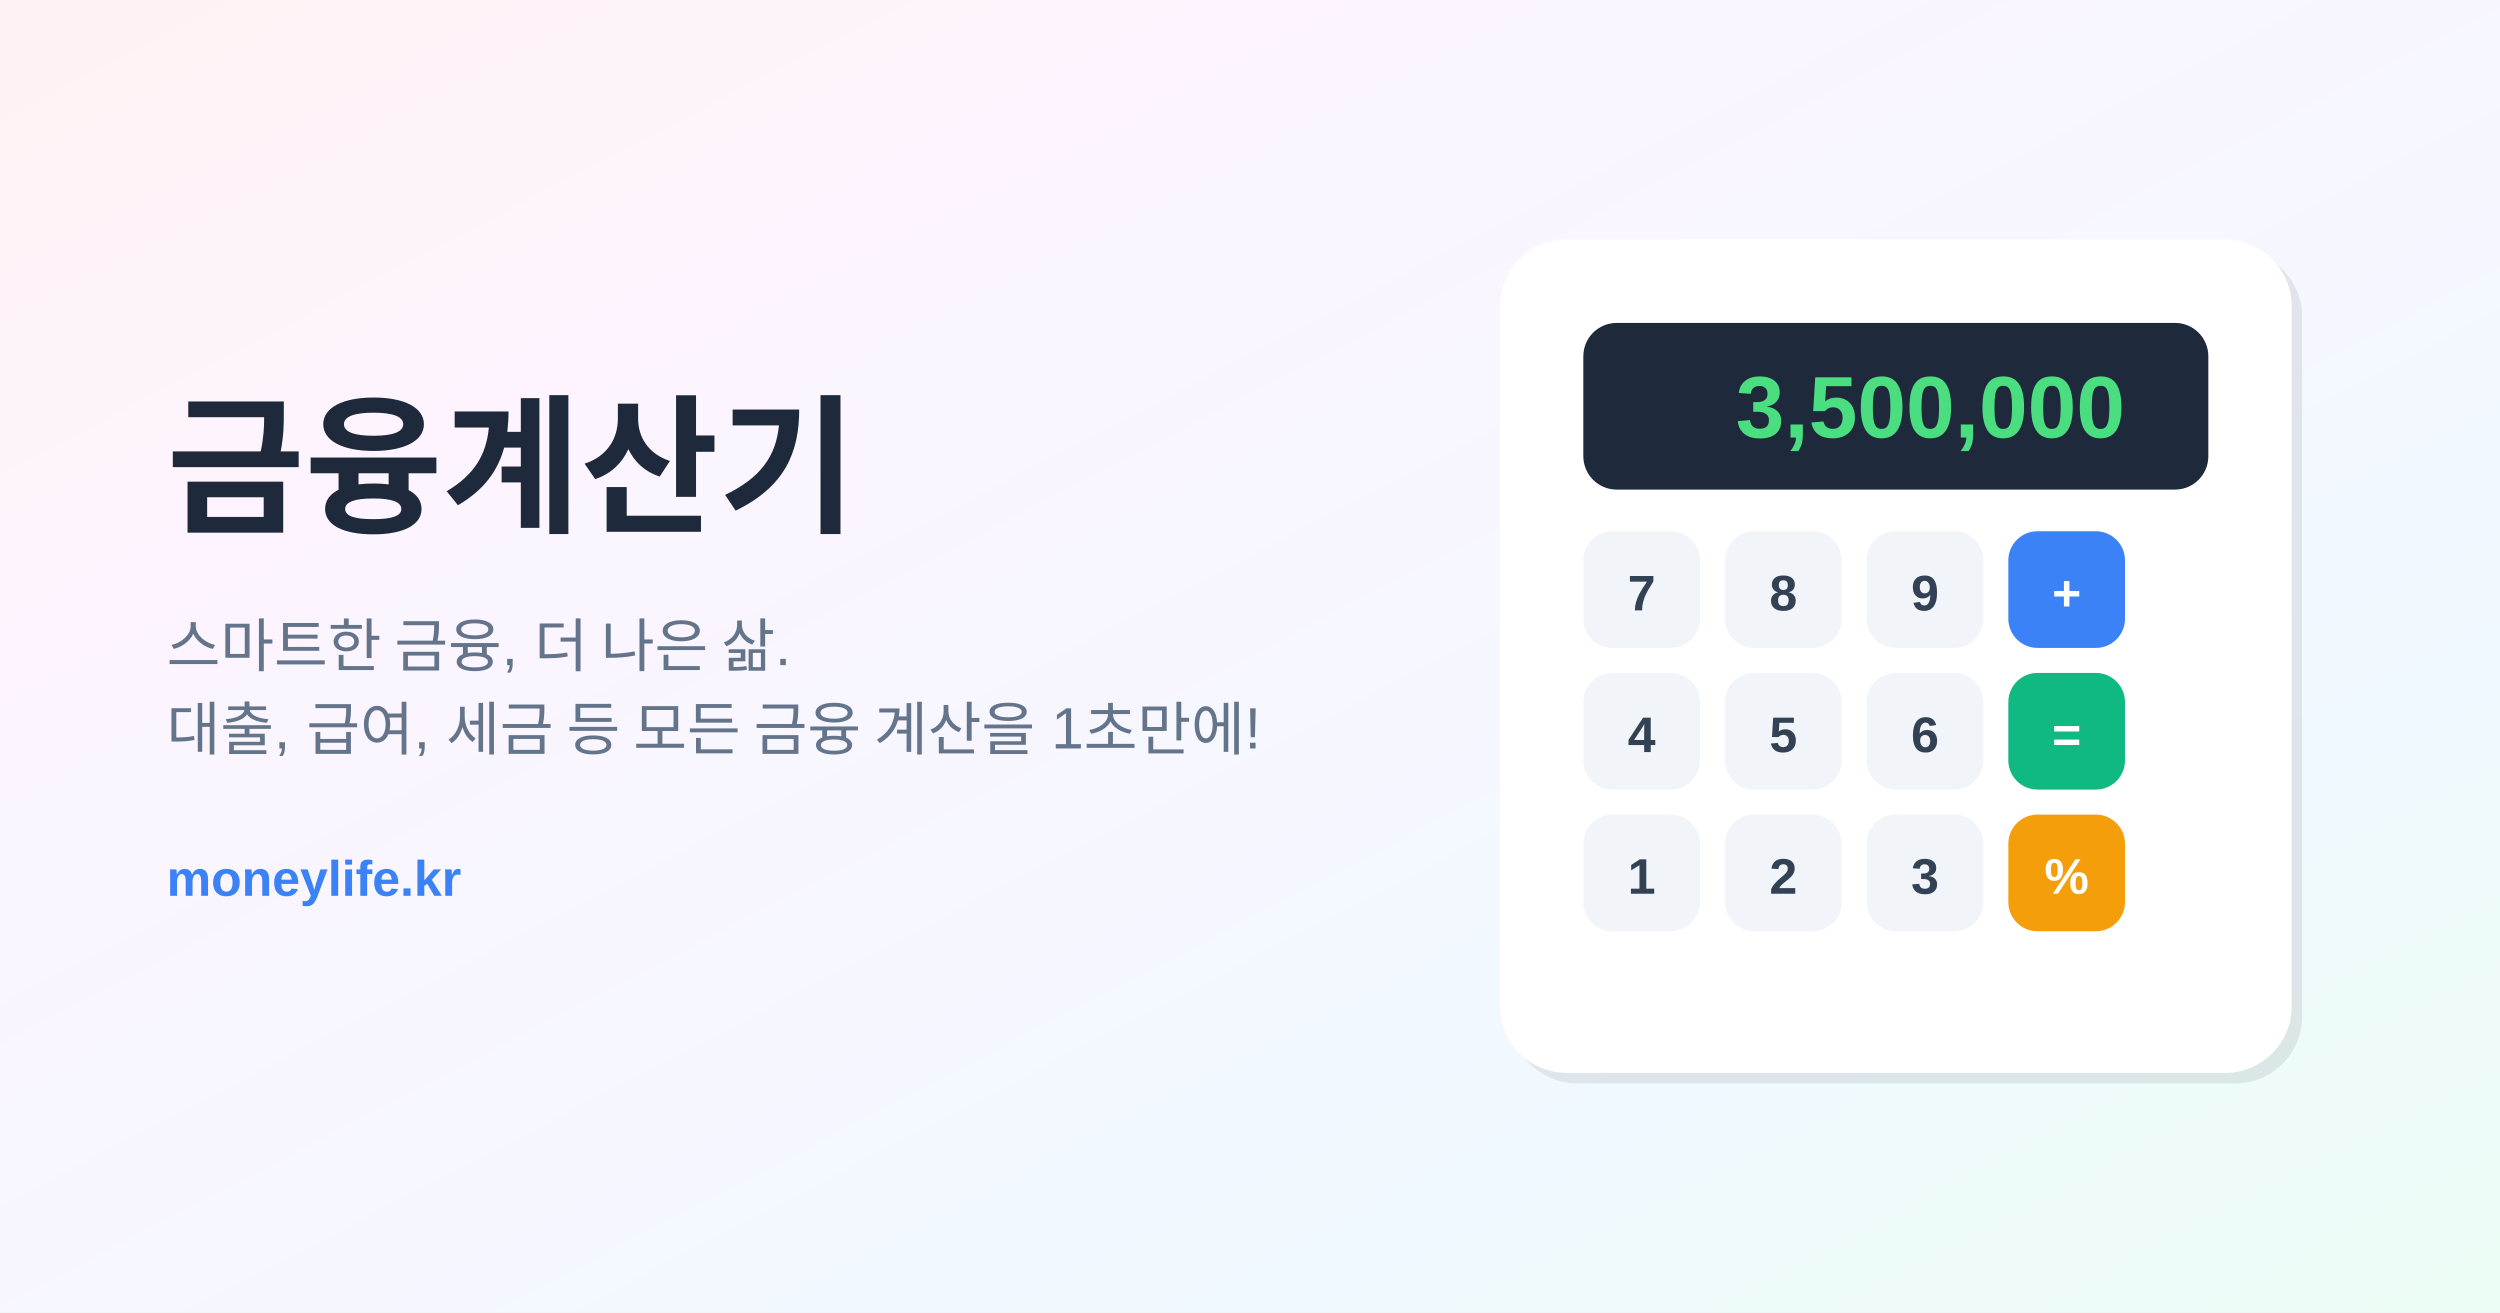
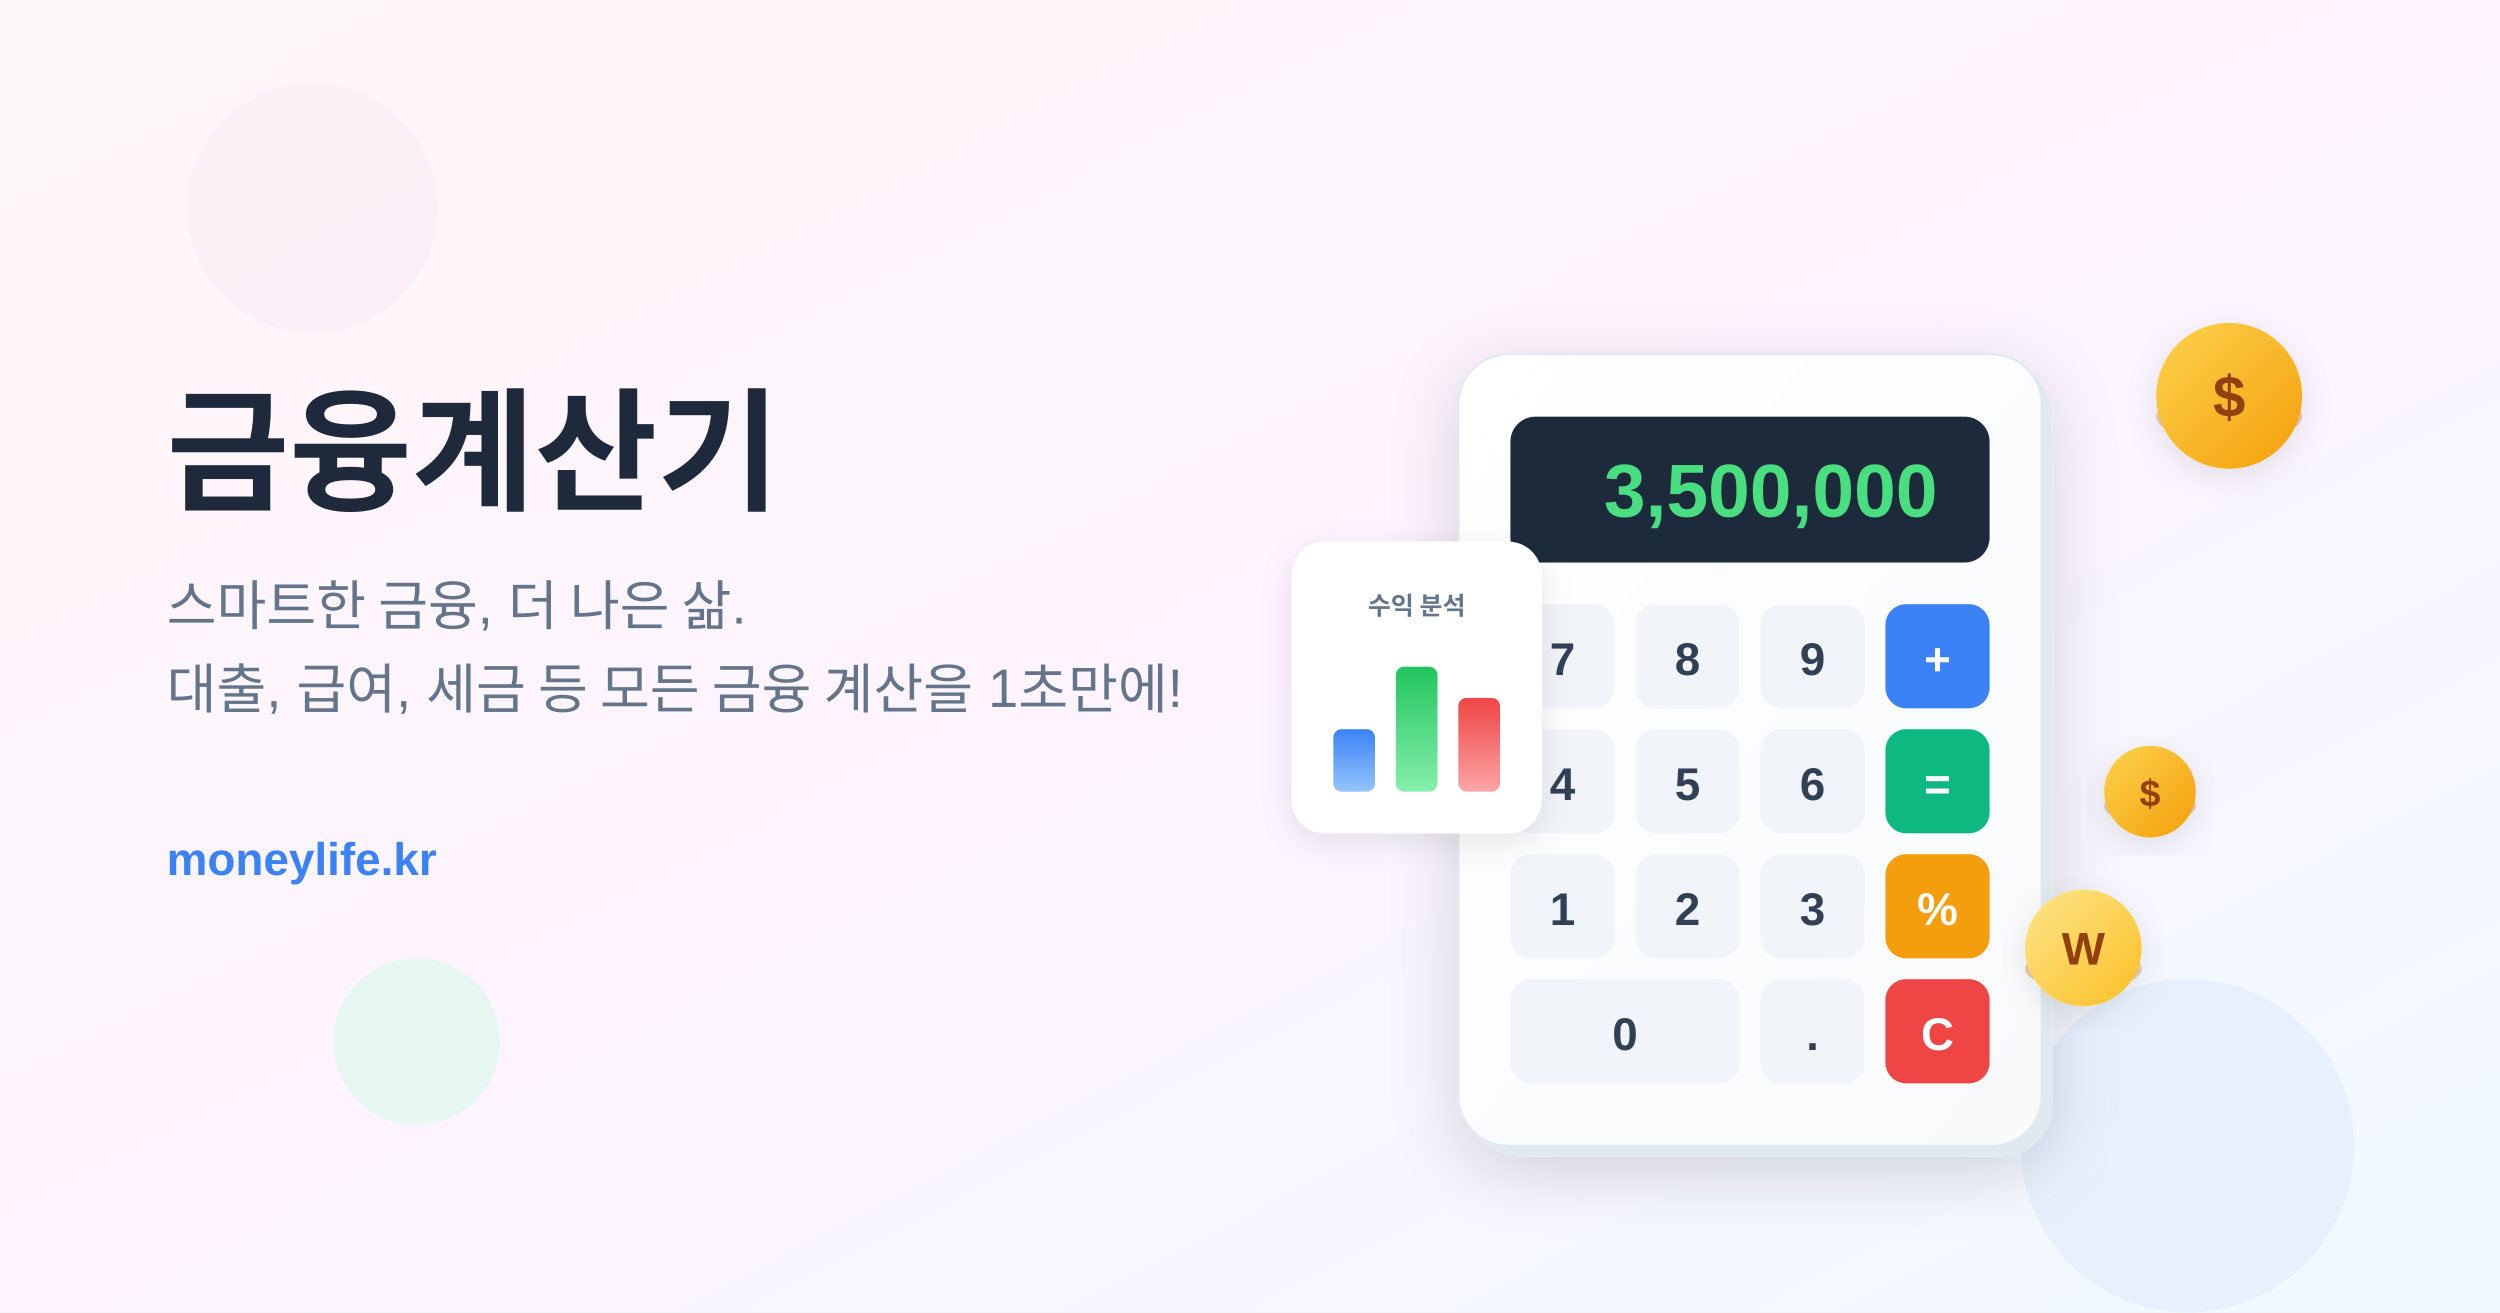
<svg xmlns="http://www.w3.org/2000/svg" width="1200" height="630">
  <defs>
    <linearGradient id="bg" x1="0%" y1="0%" x2="100%" y2="100%">
-       <stop offset="0%" style="stop-color:#fef3f2" />
-       <stop offset="25%" style="stop-color:#fdf4ff" />
-       <stop offset="75%" style="stop-color:#f0f9ff" />
-       <stop offset="100%" style="stop-color:#ecfdf5" />
+       <stop offset="0%" style="stop-color:#fef7f7" />
+       <stop offset="50%" style="stop-color:#fdf4ff" />
+       <stop offset="100%" style="stop-color:#f0f9ff" />
    </linearGradient>
+     <linearGradient id="calcBody" x1="0%" y1="0%" x2="100%" y2="100%">
+       <stop offset="0%" style="stop-color:#ffffff" />
+       <stop offset="100%" style="stop-color:#f8fafc" />
+     </linearGradient>
+     <linearGradient id="coin1" x1="0%" y1="0%" x2="100%" y2="100%">
+       <stop offset="0%" style="stop-color:#fcd34d" />
+       <stop offset="100%" style="stop-color:#f59e0b" />
+     </linearGradient>
+     <linearGradient id="coin2" x1="0%" y1="0%" x2="100%" y2="100%">
+       <stop offset="0%" style="stop-color:#fde68a" />
+       <stop offset="100%" style="stop-color:#fbbf24" />
+     </linearGradient>
+     <linearGradient id="chart1" x1="0%" y1="100%" x2="0%" y2="0%">
+       <stop offset="0%" style="stop-color:#93c5fd" />
+       <stop offset="100%" style="stop-color:#3b82f6" />
+     </linearGradient>
+     <linearGradient id="chart2" x1="0%" y1="100%" x2="0%" y2="0%">
+       <stop offset="0%" style="stop-color:#86efac" />
+       <stop offset="100%" style="stop-color:#22c55e" />
+     </linearGradient>
+     <linearGradient id="chart3" x1="0%" y1="100%" x2="0%" y2="0%">
+       <stop offset="0%" style="stop-color:#fca5a5" />
+       <stop offset="100%" style="stop-color:#ef4444" />
+     </linearGradient>
+     <filter id="shadow" x="-20%" y="-20%" width="140%" height="140%">
+       <feDropShadow dx="0" dy="8" stdDeviation="16" flood-color="#000" flood-opacity="0.15" />
+     </filter>
+     <filter id="shadowSmall" x="-20%" y="-20%" width="140%" height="140%">
+       <feDropShadow dx="0" dy="4" stdDeviation="8" flood-color="#000" flood-opacity="0.1" />
+     </filter>
  </defs>
  <rect width="1200" height="630" fill="url(#bg)" />
-   <text x="80" y="250" font-family="Arial, sans-serif" font-size="72" font-weight="800" fill="#1e293b">금융계산기</text>
-   <text x="80" y="320" font-family="Arial, sans-serif" font-size="28" fill="#64748b">스마트한 금융, 더 나은 삶.</text>
-   <text x="80" y="360" font-family="Arial, sans-serif" font-size="28" fill="#64748b">대출, 급여, 세금 등 모든 금융 계산을 1초만에!</text>
-   <text x="80" y="430" font-family="Arial, sans-serif" font-size="24" font-weight="700" fill="#3b82f6">moneylife.kr</text>
-   <g transform="translate(720, 115)">
-     <rect x="5" y="5" width="380" height="400" rx="32" fill="rgba(0,0,0,0.08)" />
-     <rect x="0" y="0" width="380" height="400" rx="32" fill="white" />
-     <rect x="40" y="40" width="300" height="80" rx="16" fill="#1e293b" />
-     <text x="300" y="95" font-family="Arial, sans-serif" font-size="42" font-weight="700" fill="#4ade80" text-anchor="end">3,500,000</text>
-     <rect x="40" y="140" width="56" height="56" rx="14" fill="#f1f5f9" />
-     <text x="68" y="178" font-family="Arial, sans-serif" font-size="24" font-weight="600" fill="#334155" text-anchor="middle">7</text>
-     <rect x="108" y="140" width="56" height="56" rx="14" fill="#f1f5f9" />
-     <text x="136" y="178" font-family="Arial, sans-serif" font-size="24" font-weight="600" fill="#334155" text-anchor="middle">8</text>
-     <rect x="176" y="140" width="56" height="56" rx="14" fill="#f1f5f9" />
-     <text x="204" y="178" font-family="Arial, sans-serif" font-size="24" font-weight="600" fill="#334155" text-anchor="middle">9</text>
-     <rect x="244" y="140" width="56" height="56" rx="14" fill="#3b82f6" />
-     <text x="272" y="178" font-family="Arial, sans-serif" font-size="24" font-weight="600" fill="white" text-anchor="middle">+</text>
-     <rect x="40" y="208" width="56" height="56" rx="14" fill="#f1f5f9" />
-     <text x="68" y="246" font-family="Arial, sans-serif" font-size="24" font-weight="600" fill="#334155" text-anchor="middle">4</text>
-     <rect x="108" y="208" width="56" height="56" rx="14" fill="#f1f5f9" />
-     <text x="136" y="246" font-family="Arial, sans-serif" font-size="24" font-weight="600" fill="#334155" text-anchor="middle">5</text>
-     <rect x="176" y="208" width="56" height="56" rx="14" fill="#f1f5f9" />
-     <text x="204" y="246" font-family="Arial, sans-serif" font-size="24" font-weight="600" fill="#334155" text-anchor="middle">6</text>
-     <rect x="244" y="208" width="56" height="56" rx="14" fill="#10b981" />
-     <text x="272" y="246" font-family="Arial, sans-serif" font-size="24" font-weight="600" fill="white" text-anchor="middle">=</text>
-     <rect x="40" y="276" width="56" height="56" rx="14" fill="#f1f5f9" />
-     <text x="68" y="314" font-family="Arial, sans-serif" font-size="24" font-weight="600" fill="#334155" text-anchor="middle">1</text>
-     <rect x="108" y="276" width="56" height="56" rx="14" fill="#f1f5f9" />
-     <text x="136" y="314" font-family="Arial, sans-serif" font-size="24" font-weight="600" fill="#334155" text-anchor="middle">2</text>
-     <rect x="176" y="276" width="56" height="56" rx="14" fill="#f1f5f9" />
-     <text x="204" y="314" font-family="Arial, sans-serif" font-size="24" font-weight="600" fill="#334155" text-anchor="middle">3</text>
-     <rect x="244" y="276" width="56" height="56" rx="14" fill="#f59e0b" />
-     <text x="272" y="314" font-family="Arial, sans-serif" font-size="24" font-weight="600" fill="white" text-anchor="middle">%</text>
+   <circle cx="150" cy="100" r="60" fill="#fce7f3" opacity="0.5" />
+   <circle cx="1050" cy="550" r="80" fill="#dbeafe" opacity="0.5" />
+   <circle cx="200" cy="500" r="40" fill="#d1fae5" opacity="0.5" />
+   <text x="80" y="240" font-family="Arial, sans-serif" font-size="64" font-weight="800" fill="#1e293b">금융계산기</text>
+   <text x="80" y="300" font-family="Arial, sans-serif" font-size="26" fill="#64748b">스마트한 금융, 더 나은 삶.</text>
+   <text x="80" y="340" font-family="Arial, sans-serif" font-size="26" fill="#64748b">대출, 급여, 세금 등 모든 금융 계산을 1초만에!</text>
+   <text x="80" y="420" font-family="Arial, sans-serif" font-size="22" font-weight="600" fill="#3b82f6">moneylife.kr</text>
+   <g transform="translate(650, 80)">
+     <g filter="url(#shadowSmall)">
+       <ellipse cx="420" cy="120" rx="35" ry="12" fill="#b45309" opacity="0.3" />
+       <ellipse cx="420" cy="110" rx="35" ry="35" fill="url(#coin1)" />
+       <text x="420" y="120" font-family="Arial, sans-serif" font-size="28" font-weight="700" fill="#92400e" text-anchor="middle">$</text>
+     </g>
+     <g filter="url(#shadow)">
+       <rect x="55" y="95" width="280" height="380" rx="24" fill="#e2e8f0" />
+       <rect x="50" y="90" width="280" height="380" rx="24" fill="url(#calcBody)" stroke="#e2e8f0" stroke-width="1" />
+       <rect x="75" y="120" width="230" height="70" rx="12" fill="#1e293b" />
+       <text x="280" y="168" font-family="Arial, sans-serif" font-size="36" font-weight="700" fill="#4ade80" text-anchor="end">3,500,000</text>
+       <g>
+         <rect x="75" y="210" width="50" height="50" rx="10" fill="#f1f5f9" />
+         <text x="100" y="244" font-family="Arial, sans-serif" font-size="22" font-weight="600" fill="#334155" text-anchor="middle">7</text>
+         <rect x="135" y="210" width="50" height="50" rx="10" fill="#f1f5f9" />
+         <text x="160" y="244" font-family="Arial, sans-serif" font-size="22" font-weight="600" fill="#334155" text-anchor="middle">8</text>
+         <rect x="195" y="210" width="50" height="50" rx="10" fill="#f1f5f9" />
+         <text x="220" y="244" font-family="Arial, sans-serif" font-size="22" font-weight="600" fill="#334155" text-anchor="middle">9</text>
+         <rect x="255" y="210" width="50" height="50" rx="10" fill="#3b82f6" />
+         <text x="280" y="244" font-family="Arial, sans-serif" font-size="22" font-weight="600" fill="white" text-anchor="middle">+</text>
+         <rect x="75" y="270" width="50" height="50" rx="10" fill="#f1f5f9" />
+         <text x="100" y="304" font-family="Arial, sans-serif" font-size="22" font-weight="600" fill="#334155" text-anchor="middle">4</text>
+         <rect x="135" y="270" width="50" height="50" rx="10" fill="#f1f5f9" />
+         <text x="160" y="304" font-family="Arial, sans-serif" font-size="22" font-weight="600" fill="#334155" text-anchor="middle">5</text>
+         <rect x="195" y="270" width="50" height="50" rx="10" fill="#f1f5f9" />
+         <text x="220" y="304" font-family="Arial, sans-serif" font-size="22" font-weight="600" fill="#334155" text-anchor="middle">6</text>
+         <rect x="255" y="270" width="50" height="50" rx="10" fill="#10b981" />
+         <text x="280" y="304" font-family="Arial, sans-serif" font-size="22" font-weight="600" fill="white" text-anchor="middle">=</text>
+         <rect x="75" y="330" width="50" height="50" rx="10" fill="#f1f5f9" />
+         <text x="100" y="364" font-family="Arial, sans-serif" font-size="22" font-weight="600" fill="#334155" text-anchor="middle">1</text>
+         <rect x="135" y="330" width="50" height="50" rx="10" fill="#f1f5f9" />
+         <text x="160" y="364" font-family="Arial, sans-serif" font-size="22" font-weight="600" fill="#334155" text-anchor="middle">2</text>
+         <rect x="195" y="330" width="50" height="50" rx="10" fill="#f1f5f9" />
+         <text x="220" y="364" font-family="Arial, sans-serif" font-size="22" font-weight="600" fill="#334155" text-anchor="middle">3</text>
+         <rect x="255" y="330" width="50" height="50" rx="10" fill="#f59e0b" />
+         <text x="280" y="364" font-family="Arial, sans-serif" font-size="22" font-weight="600" fill="white" text-anchor="middle">%</text>
+         <rect x="75" y="390" width="110" height="50" rx="10" fill="#f1f5f9" />
+         <text x="130" y="424" font-family="Arial, sans-serif" font-size="22" font-weight="600" fill="#334155" text-anchor="middle">0</text>
+         <rect x="195" y="390" width="50" height="50" rx="10" fill="#f1f5f9" />
+         <text x="220" y="424" font-family="Arial, sans-serif" font-size="22" font-weight="600" fill="#334155" text-anchor="middle">.</text>
+         <rect x="255" y="390" width="50" height="50" rx="10" fill="#ef4444" />
+         <text x="280" y="424" font-family="Arial, sans-serif" font-size="22" font-weight="600" fill="white" text-anchor="middle">C</text>
+       </g>
+     </g>
+     <g filter="url(#shadowSmall)" transform="translate(-30, 180)">
+       <rect x="0" y="0" width="120" height="140" rx="16" fill="white" />
+       <rect x="20" y="90" width="20" height="30" rx="4" fill="url(#chart1)" />
+       <rect x="50" y="60" width="20" height="60" rx="4" fill="url(#chart2)" />
+       <rect x="80" y="75" width="20" height="45" rx="4" fill="url(#chart3)" />
+       <text x="60" y="35" font-family="Arial, sans-serif" font-size="12" font-weight="600" fill="#64748b" text-anchor="middle">수익 분석</text>
+     </g>
+     <g filter="url(#shadowSmall)" transform="translate(320, 350)">
+       <ellipse cx="30" cy="35" rx="28" ry="10" fill="#b45309" opacity="0.3" />
+       <ellipse cx="30" cy="25" rx="28" ry="28" fill="url(#coin2)" />
+       <text x="30" y="33" font-family="Arial, sans-serif" font-size="22" font-weight="700" fill="#92400e" text-anchor="middle">W</text>
+     </g>
+     <g filter="url(#shadowSmall)" transform="translate(360, 280)">
+       <ellipse cx="22" cy="27" rx="22" ry="8" fill="#b45309" opacity="0.3" />
+       <ellipse cx="22" cy="20" rx="22" ry="22" fill="url(#coin1)" />
+       <text x="22" y="27" font-family="Arial, sans-serif" font-size="18" font-weight="700" fill="#92400e" text-anchor="middle">$</text>
+     </g>
  </g>
</svg>
